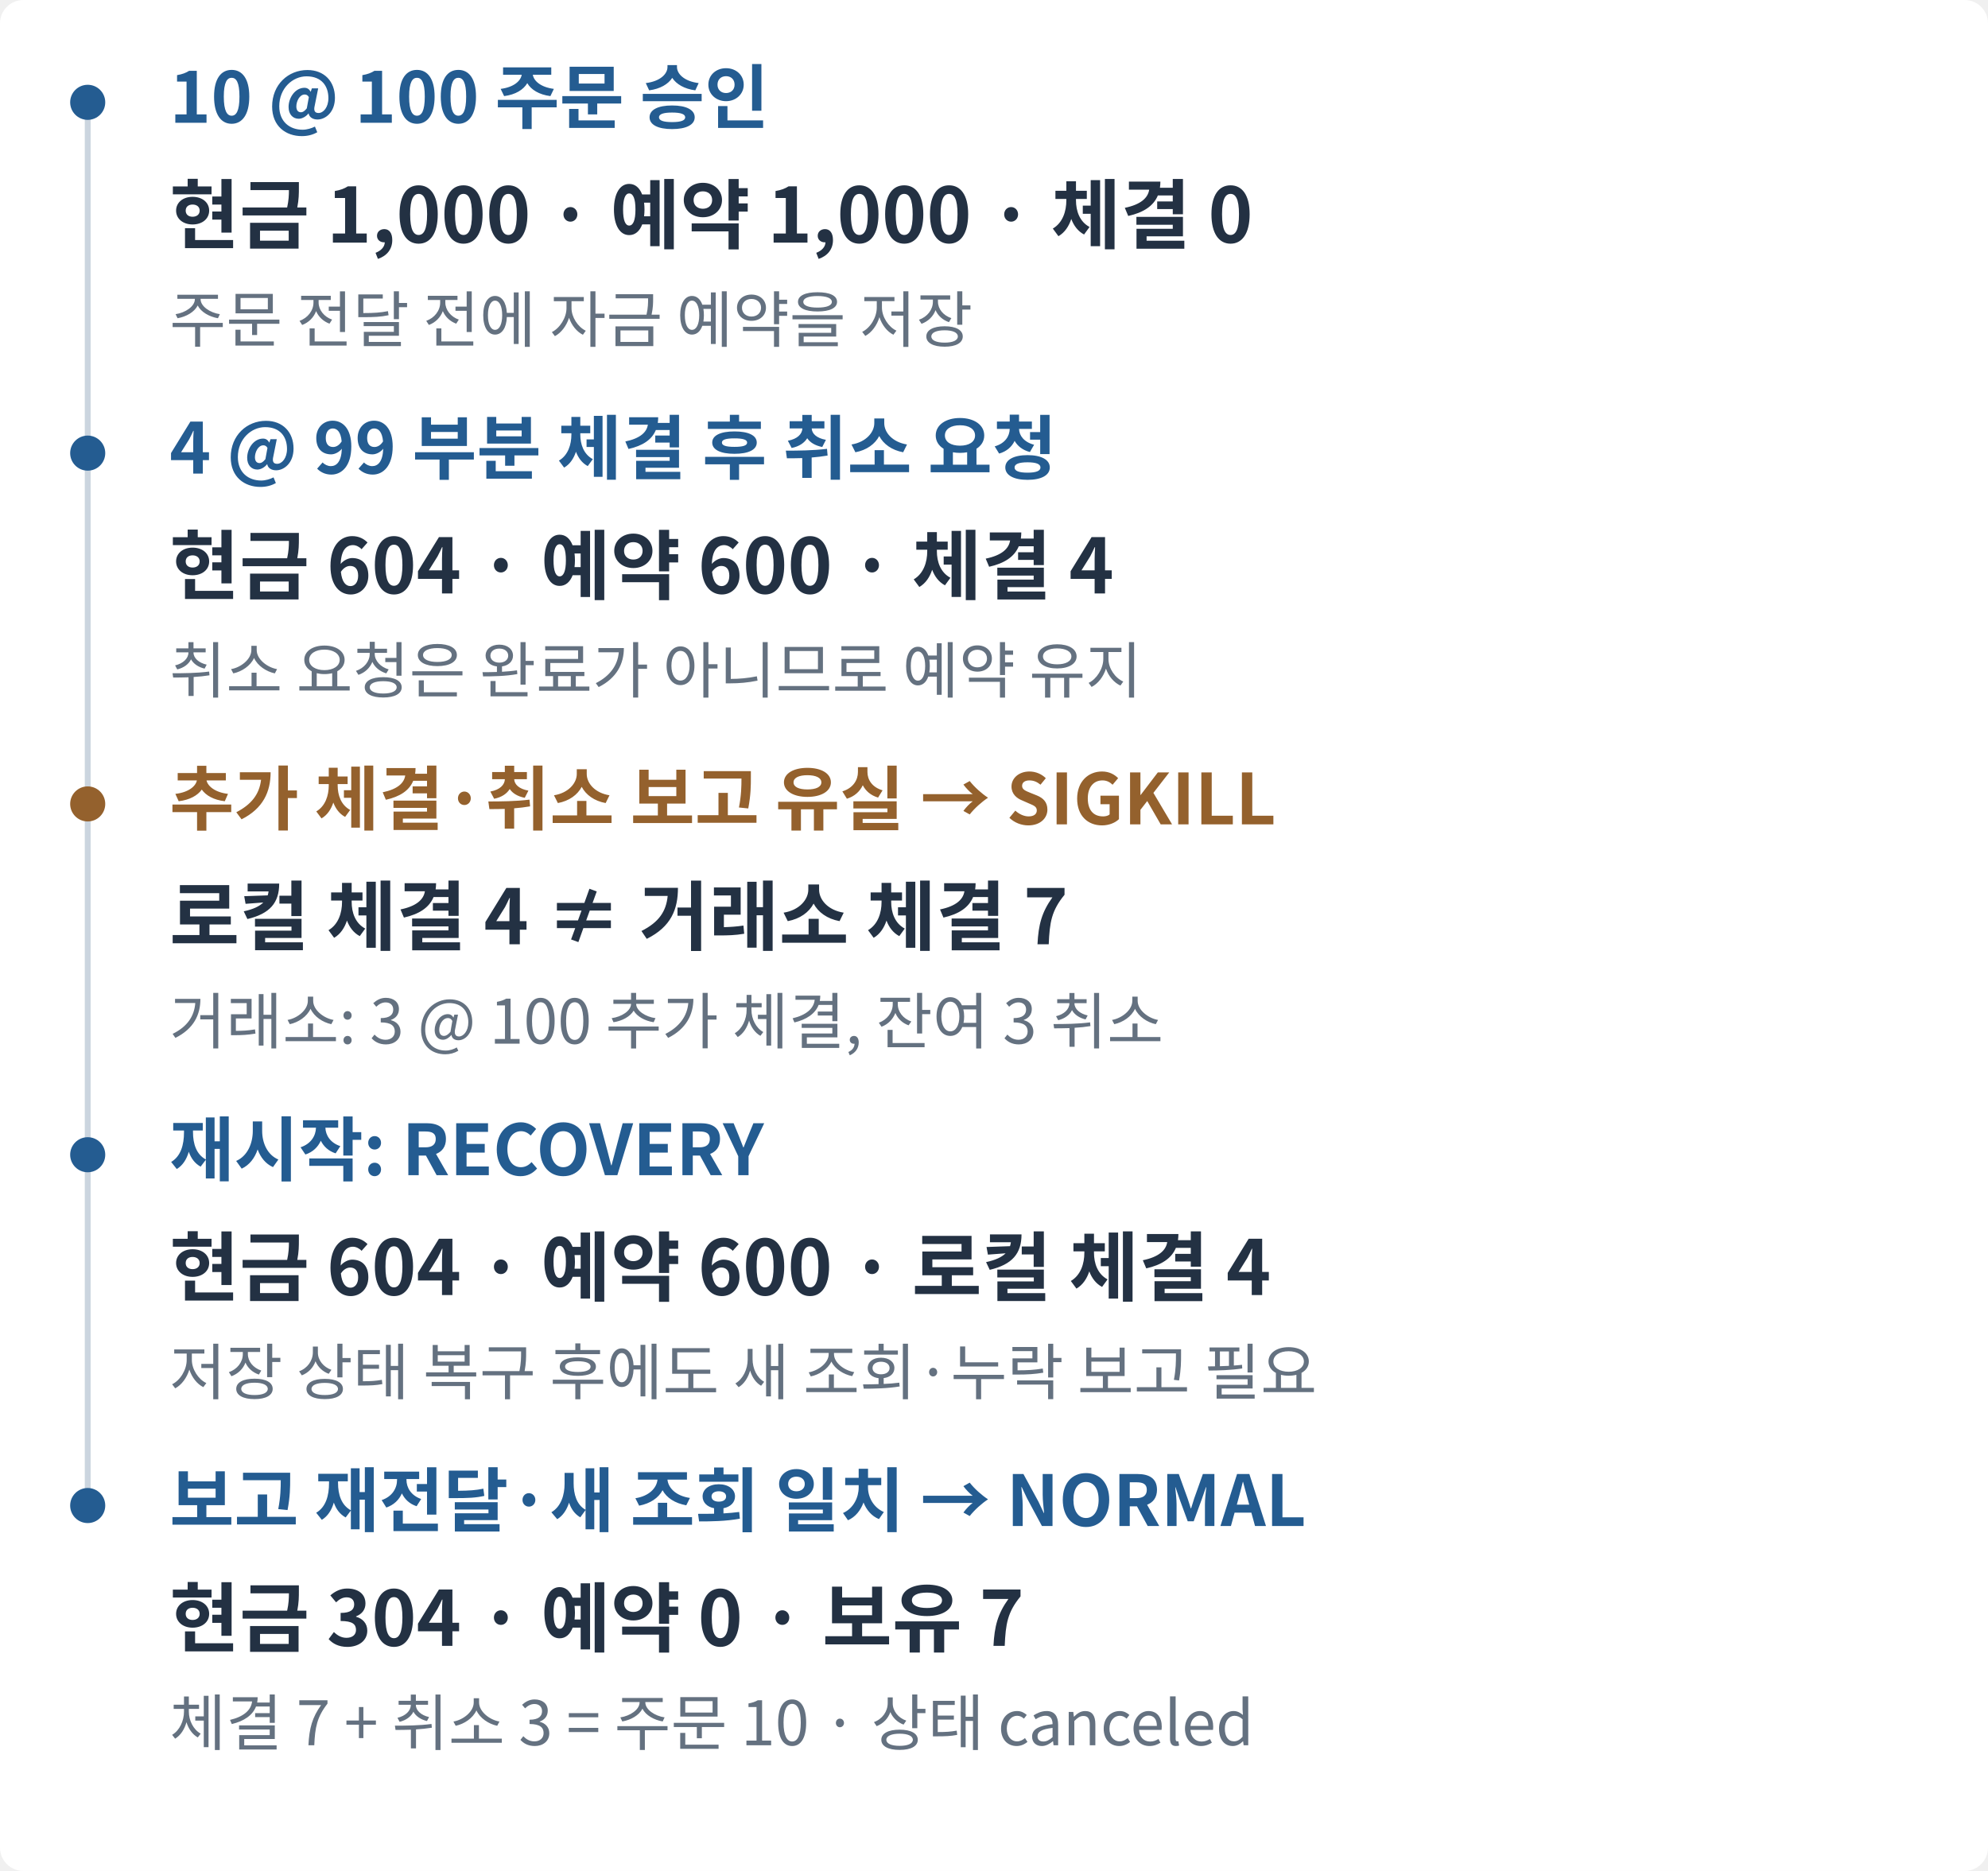
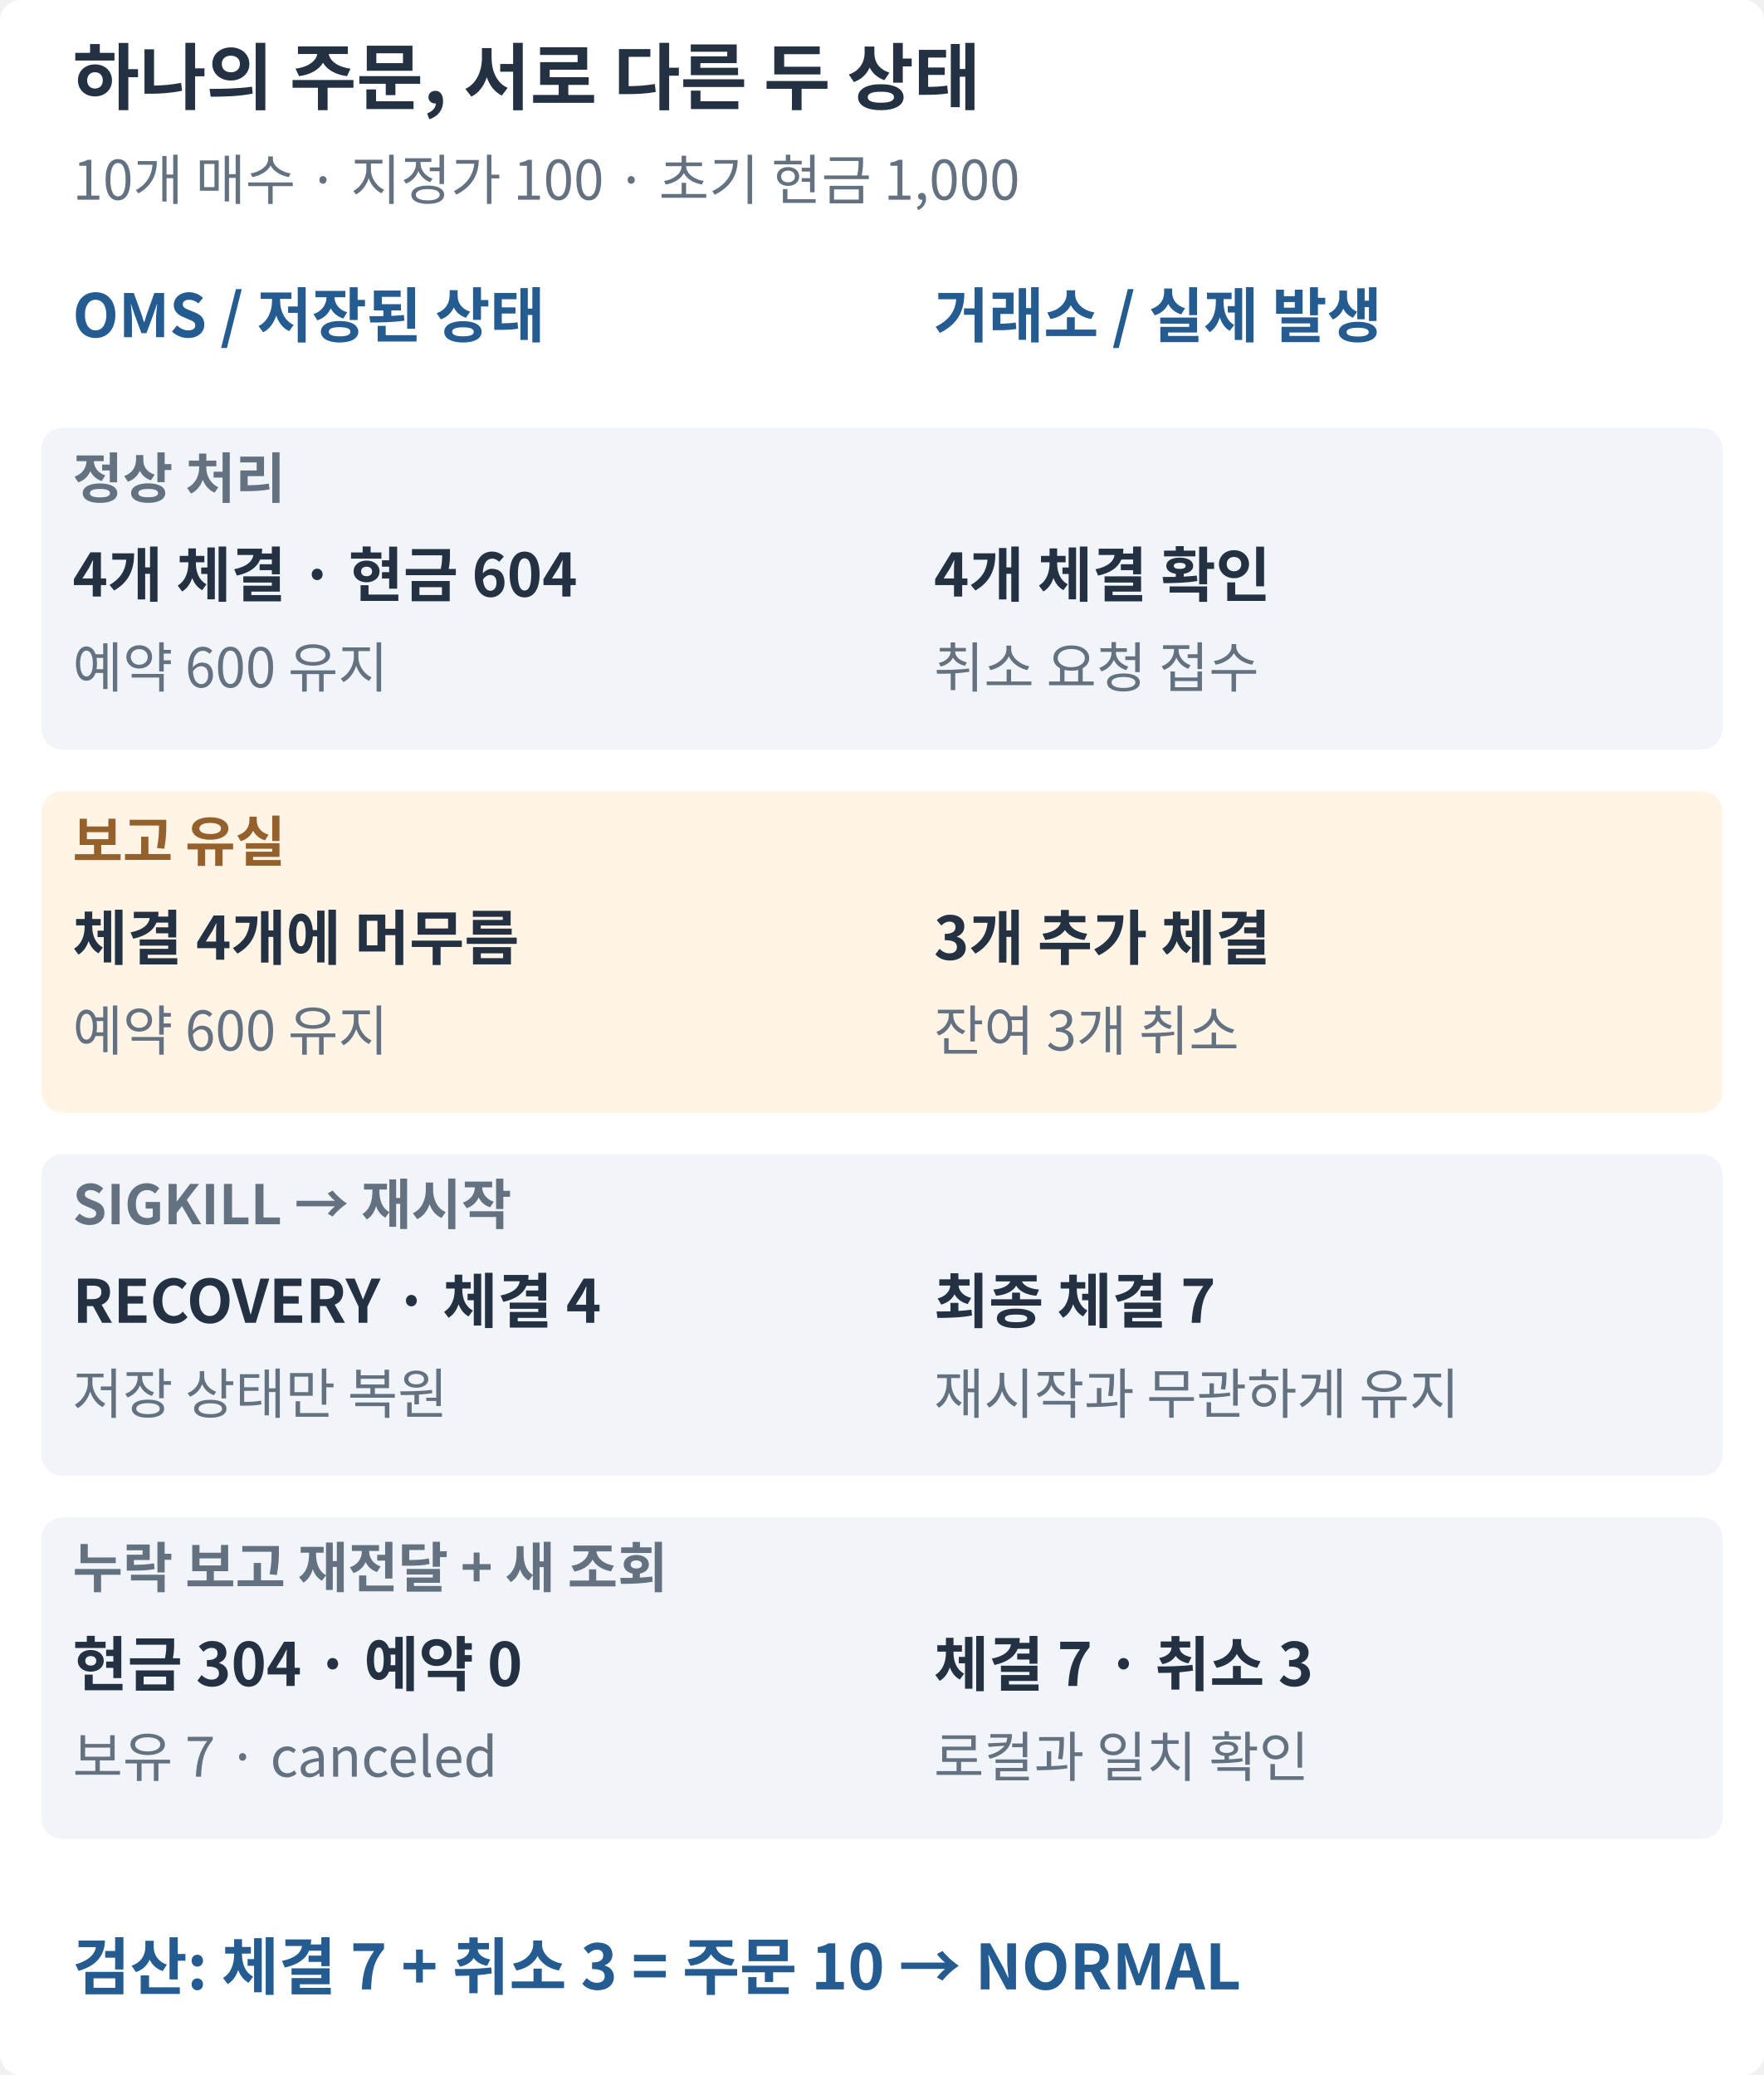
- <svg xmlns="http://www.w3.org/2000/svg" viewBox="0 0 680 640" width="680" height="640" role="img" aria-label="취소·체결 경합, 보고 유실, 재시작과 대사 후 회계 검산">
-   <rect x="0" y="0" width="680" height="640" rx="8" fill="white" />
-   <line x1="30" y1="35" x2="30" y2="515" stroke="#CBD5DF" stroke-width="2" />
-   <circle cx="30" cy="35" r="6" fill="#245C91" />
-   <text x="58" y="42" fill="#245C91" font-size="24" font-weight="600" text-anchor="start" font-family="Apple SD Gothic Neo, Noto Sans CJK KR, Malgun Gothic, sans-serif">10 @ 100 주문 승인</text>
-   <text x="58" y="83" fill="#233143" font-size="26" font-weight="600" text-anchor="start" font-family="Apple SD Gothic Neo, Noto Sans CJK KR, Malgun Gothic, sans-serif">현금 1,000  ·  예약 1,000  ·  체결 0</text>
-   <text x="58" y="117" fill="#647180" font-size="21" font-weight="400" text-anchor="start" font-family="Apple SD Gothic Neo, Noto Sans CJK KR, Malgun Gothic, sans-serif">주문 전달 전에 자금 예약을 저장</text>
-   <circle cx="30" cy="155" r="6" fill="#245C91" />
-   <text x="58" y="162" fill="#245C91" font-size="24" font-weight="600" text-anchor="start" font-family="Apple SD Gothic Neo, Noto Sans CJK KR, Malgun Gothic, sans-serif">4 @ 99 부분 체결 후 취소 요청</text>
-   <text x="58" y="203" fill="#233143" font-size="26" font-weight="600" text-anchor="start" font-family="Apple SD Gothic Neo, Noto Sans CJK KR, Malgun Gothic, sans-serif">현금 604  ·  예약 600  ·  체결 4</text>
-   <text x="58" y="237" fill="#647180" font-size="21" font-weight="400" text-anchor="start" font-family="Apple SD Gothic Neo, Noto Sans CJK KR, Malgun Gothic, sans-serif">취소 요청은 완료가 아니므로 예약 유지</text>
-   <circle cx="30" cy="275" r="6" fill="#94612D" />
-   <text x="58" y="282" fill="#94612D" font-size="24" font-weight="600" text-anchor="start" font-family="Apple SD Gothic Neo, Noto Sans CJK KR, Malgun Gothic, sans-serif">추가 체결·취소 보고 유실 → SIGKILL</text>
-   <text x="58" y="323" fill="#233143" font-size="26" font-weight="600" text-anchor="start" font-family="Apple SD Gothic Neo, Noto Sans CJK KR, Malgun Gothic, sans-serif">로컬 체결 4  ≠  거래소 체결 7</text>
-   <text x="58" y="357" fill="#647180" font-size="21" font-weight="400" text-anchor="start" font-family="Apple SD Gothic Neo, Noto Sans CJK KR, Malgun Gothic, sans-serif">거래소: 3 @ 100 추가 체결, 잔여 3 취소</text>
-   <circle cx="30" cy="395" r="6" fill="#245C91" />
-   <text x="58" y="402" fill="#245C91" font-size="24" font-weight="600" text-anchor="start" font-family="Apple SD Gothic Neo, Noto Sans CJK KR, Malgun Gothic, sans-serif">재시작: RECOVERY</text>
-   <text x="58" y="443" fill="#233143" font-size="26" font-weight="600" text-anchor="start" font-family="Apple SD Gothic Neo, Noto Sans CJK KR, Malgun Gothic, sans-serif">현금 604  ·  예약 600  ·  로컬 체결 4</text>
-   <text x="58" y="477" fill="#647180" font-size="21" font-weight="400" text-anchor="start" font-family="Apple SD Gothic Neo, Noto Sans CJK KR, Malgun Gothic, sans-serif">저장 상태 복구 후에도 새 조회·누락 보고 필요</text>
-   <circle cx="30" cy="515" r="6" fill="#245C91" />
-   <text x="58" y="522" fill="#245C91" font-size="24" font-weight="600" text-anchor="start" font-family="Apple SD Gothic Neo, Noto Sans CJK KR, Malgun Gothic, sans-serif">보고 재전달·새 조회 일치 → NORMAL</text>
-   <text x="58" y="563" fill="#233143" font-size="26" font-weight="600" text-anchor="start" font-family="Apple SD Gothic Neo, Noto Sans CJK KR, Malgun Gothic, sans-serif">현금 304  ·  예약 0  ·  보유 7</text>
-   <text x="58" y="597" fill="#647180" font-size="21" font-weight="400" text-anchor="start" font-family="Apple SD Gothic Neo, Noto Sans CJK KR, Malgun Gothic, sans-serif">체결 7 + 취소 3 = 주문 10  ·  상태 canceled</text>
+ <svg xmlns="http://www.w3.org/2000/svg" viewBox="0 0 680 800" width="680" height="800" role="img" aria-label="보고 유실로 벌어진 로컬·거래소 상태를 대사로 복구">
+   <rect x="0" y="0" width="680" height="800" rx="8" fill="white" />
+   <text x="28" y="40" fill="#233143" font-size="28" font-weight="600" text-anchor="start" font-family="Apple SD Gothic Neo, Noto Sans CJK KR, Malgun Gothic, sans-serif">하나의 주문, 서로 다른 두 상태</text>
+   <text x="28" y="77" fill="#647180" font-size="21" font-weight="400" text-anchor="start" font-family="Apple SD Gothic Neo, Noto Sans CJK KR, Malgun Gothic, sans-serif">10개 매수 · 지정가 100 · 초기 현금 1,000</text>
+   <text x="28" y="130" fill="#245C91" font-size="23" font-weight="600" text-anchor="start" font-family="Apple SD Gothic Neo, Noto Sans CJK KR, Malgun Gothic, sans-serif">OMS / 저장된 상태</text>
+   <text x="360" y="130" fill="#245C91" font-size="23" font-weight="600" text-anchor="start" font-family="Apple SD Gothic Neo, Noto Sans CJK KR, Malgun Gothic, sans-serif">거래소 / 실제 발생</text>
+   <rect x="16" y="165" width="648" height="124" rx="8" fill="#F1F5F9" />
+   <text x="28" y="192" fill="#647180" font-size="21" font-weight="600" text-anchor="start" font-family="Apple SD Gothic Neo, Noto Sans CJK KR, Malgun Gothic, sans-serif">정상 처리</text>
+   <text x="28" y="230" fill="#233143" font-size="23" font-weight="600" text-anchor="start" font-family="Apple SD Gothic Neo, Noto Sans CJK KR, Malgun Gothic, sans-serif">4개 체결 · 현금 604</text>
+   <text x="360" y="230" fill="#233143" font-size="23" font-weight="600" text-anchor="start" font-family="Apple SD Gothic Neo, Noto Sans CJK KR, Malgun Gothic, sans-serif">4개 체결 확인</text>
+   <text x="28" y="265" fill="#647180" font-size="21" font-weight="400" text-anchor="start" font-family="Apple SD Gothic Neo, Noto Sans CJK KR, Malgun Gothic, sans-serif">예약 600 유지</text>
+   <text x="360" y="265" fill="#647180" font-size="21" font-weight="400" text-anchor="start" font-family="Apple SD Gothic Neo, Noto Sans CJK KR, Malgun Gothic, sans-serif">취소 요청 접수</text>
+   <rect x="16" y="305" width="648" height="124" rx="8" fill="#FFF4E5" />
+   <text x="28" y="332" fill="#94612D" font-size="21" font-weight="600" text-anchor="start" font-family="Apple SD Gothic Neo, Noto Sans CJK KR, Malgun Gothic, sans-serif">보고 유실</text>
+   <text x="28" y="370" fill="#233143" font-size="23" font-weight="600" text-anchor="start" font-family="Apple SD Gothic Neo, Noto Sans CJK KR, Malgun Gothic, sans-serif">체결 4개에 머무름</text>
+   <text x="360" y="370" fill="#233143" font-size="23" font-weight="600" text-anchor="start" font-family="Apple SD Gothic Neo, Noto Sans CJK KR, Malgun Gothic, sans-serif">3개 추가 체결</text>
+   <text x="28" y="405" fill="#647180" font-size="21" font-weight="400" text-anchor="start" font-family="Apple SD Gothic Neo, Noto Sans CJK KR, Malgun Gothic, sans-serif">예약 600 유지</text>
+   <text x="360" y="405" fill="#647180" font-size="21" font-weight="400" text-anchor="start" font-family="Apple SD Gothic Neo, Noto Sans CJK KR, Malgun Gothic, sans-serif">잔여 3개 취소</text>
+   <rect x="16" y="445" width="648" height="124" rx="8" fill="#F1F5F9" />
+   <text x="28" y="472" fill="#647180" font-size="21" font-weight="600" text-anchor="start" font-family="Apple SD Gothic Neo, Noto Sans CJK KR, Malgun Gothic, sans-serif">SIGKILL → 재시작</text>
+   <text x="28" y="510" fill="#233143" font-size="23" font-weight="600" text-anchor="start" font-family="Apple SD Gothic Neo, Noto Sans CJK KR, Malgun Gothic, sans-serif">RECOVERY · 체결 4</text>
+   <text x="360" y="510" fill="#233143" font-size="23" font-weight="600" text-anchor="start" font-family="Apple SD Gothic Neo, Noto Sans CJK KR, Malgun Gothic, sans-serif">최종 체결 7</text>
+   <text x="28" y="545" fill="#647180" font-size="21" font-weight="400" text-anchor="start" font-family="Apple SD Gothic Neo, Noto Sans CJK KR, Malgun Gothic, sans-serif">저장 상태만 복원</text>
+   <text x="360" y="545" fill="#647180" font-size="21" font-weight="400" text-anchor="start" font-family="Apple SD Gothic Neo, Noto Sans CJK KR, Malgun Gothic, sans-serif">재시작과 무관하게 유지</text>
+   <rect x="16" y="585" width="648" height="124" rx="8" fill="#F1F5F9" />
+   <text x="28" y="612" fill="#647180" font-size="21" font-weight="600" text-anchor="start" font-family="Apple SD Gothic Neo, Noto Sans CJK KR, Malgun Gothic, sans-serif">누락 보고 재전달 + 새 조회</text>
+   <text x="28" y="650" fill="#233143" font-size="23" font-weight="600" text-anchor="start" font-family="Apple SD Gothic Neo, Noto Sans CJK KR, Malgun Gothic, sans-serif">현금 304 · 예약 0</text>
+   <text x="360" y="650" fill="#233143" font-size="23" font-weight="600" text-anchor="start" font-family="Apple SD Gothic Neo, Noto Sans CJK KR, Malgun Gothic, sans-serif">체결 7 · 취소 3</text>
+   <text x="28" y="685" fill="#647180" font-size="21" font-weight="400" text-anchor="start" font-family="Apple SD Gothic Neo, Noto Sans CJK KR, Malgun Gothic, sans-serif">보유 7 · canceled</text>
+   <text x="360" y="685" fill="#647180" font-size="21" font-weight="400" text-anchor="start" font-family="Apple SD Gothic Neo, Noto Sans CJK KR, Malgun Gothic, sans-serif">로컬과 일치 확인</text>
+   <text x="28" y="767" fill="#245C91" font-size="24" font-weight="600" text-anchor="start" font-family="Apple SD Gothic Neo, Noto Sans CJK KR, Malgun Gothic, sans-serif">검산: 체결 7 + 취소 3 = 주문 10 → NORMAL</text>
</svg>
